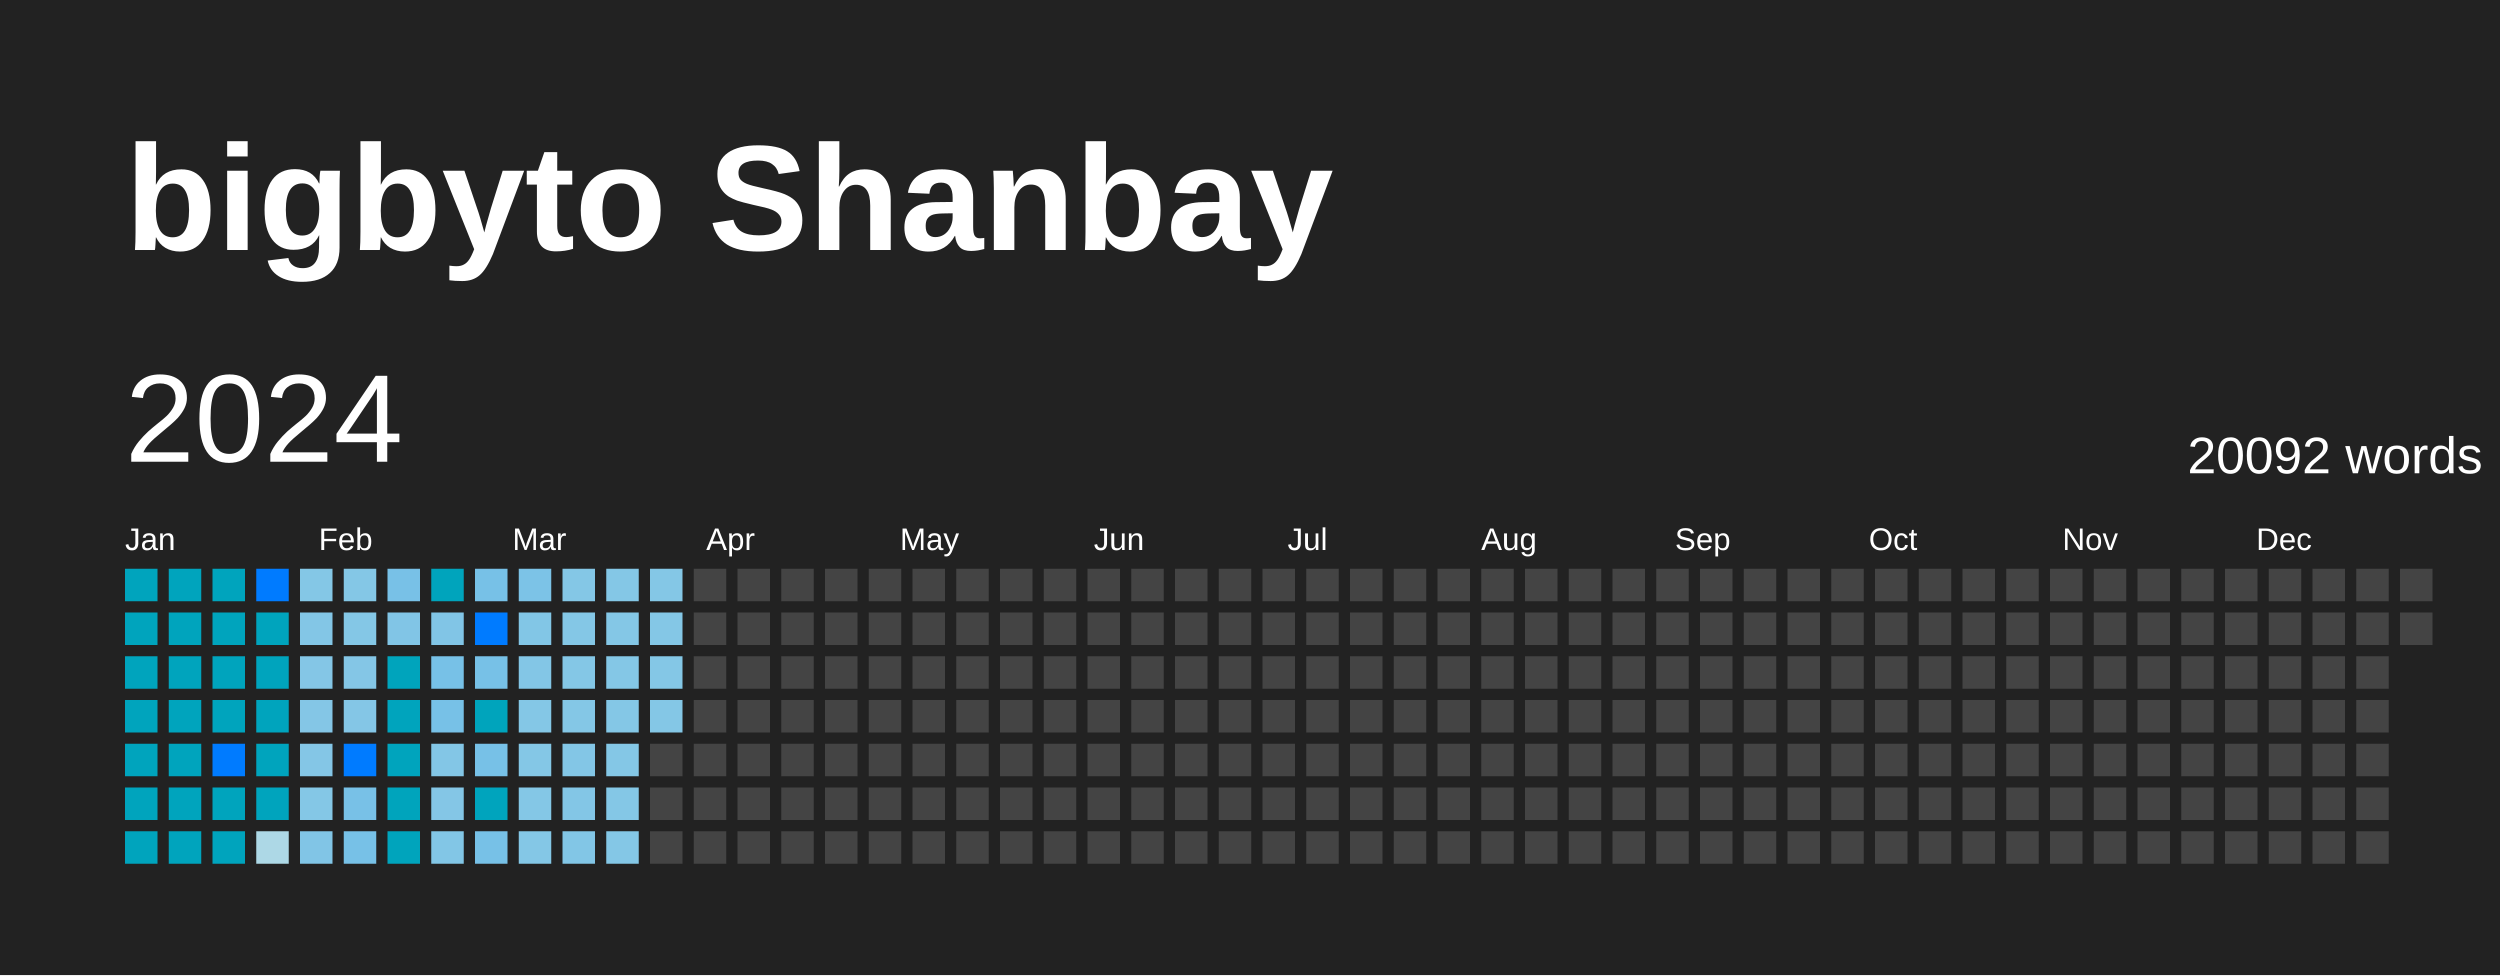
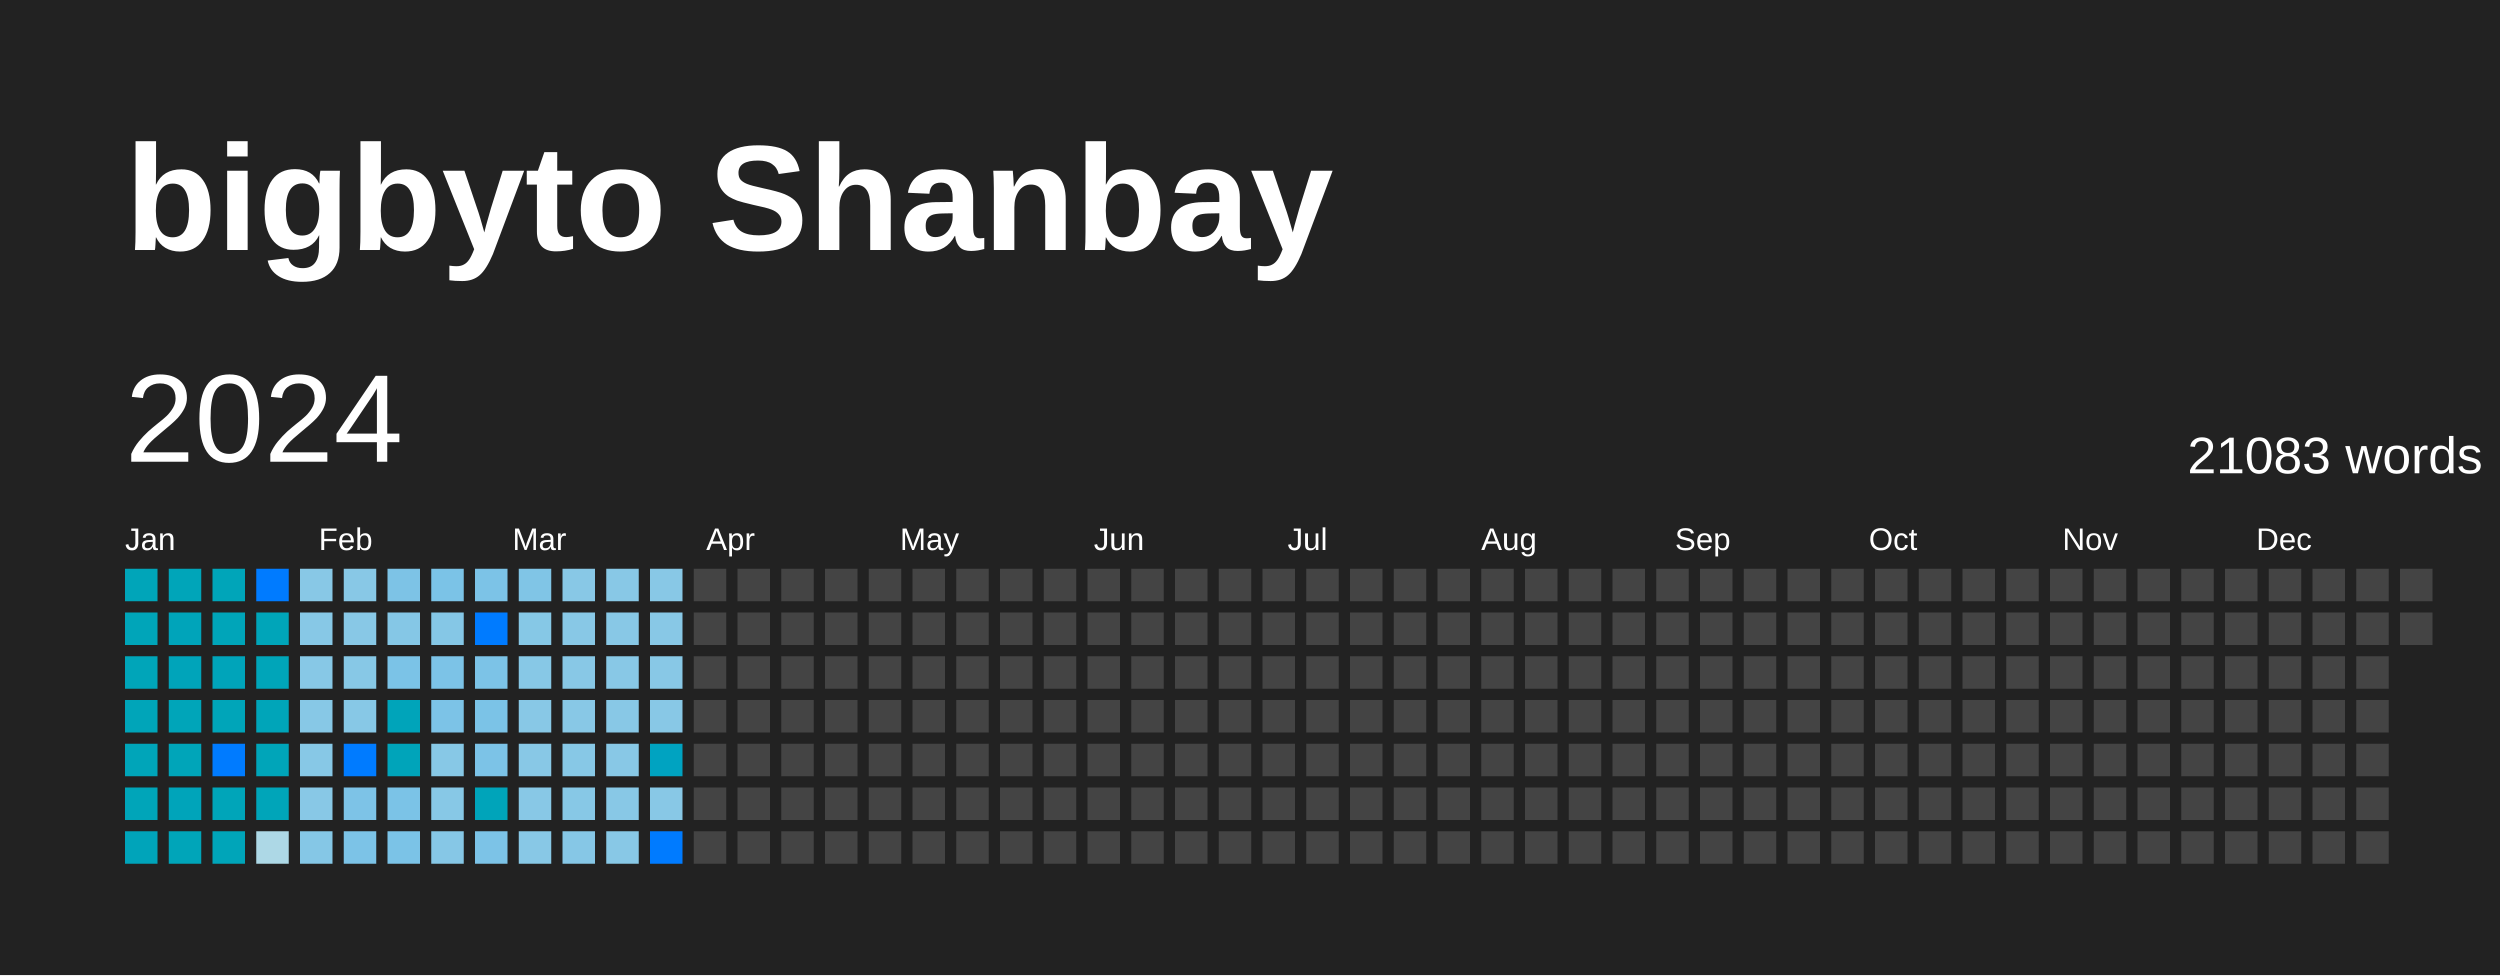
<svg xmlns="http://www.w3.org/2000/svg" baseProfile="full" height="78mm" version="1.1" viewBox="0,0,200,78" width="200mm">
  <defs />
  <rect fill="#222222" height="78" width="200" x="0" y="0" />
  <text fill="#FFFFFF" style="font-size:12px; font-family:Arial; font-weight:bold;" x="10" y="20">bigbyto Shanbay</text>
  <text dominant-baseline="hanging" fill="#FFFFFF" style="font-size:10.0px; font-family:Arial;" x="10" y="30">2024</text>
-   <text dominant-baseline="hanging" fill="#FFFFFF" style="font-size:4.125px; font-family:Arial;" x="175" y="35">20092 words</text>
+   <text dominant-baseline="hanging" fill="#FFFFFF" style="font-size:4.125px; font-family:Arial;" x="175" y="35">21083 words</text>
  <text fill="#FFFFFF" style="font-size:2.5px; font-family:Arial" x="10.0" y="44">Jan</text>
  <text fill="#FFFFFF" style="font-size:2.5px; font-family:Arial" x="25.5" y="44">Feb</text>
  <text fill="#FFFFFF" style="font-size:2.5px; font-family:Arial" x="41.0" y="44">Mar</text>
  <text fill="#FFFFFF" style="font-size:2.5px; font-family:Arial" x="56.5" y="44">Apr</text>
  <text fill="#FFFFFF" style="font-size:2.5px; font-family:Arial" x="72.0" y="44">May</text>
  <text fill="#FFFFFF" style="font-size:2.5px; font-family:Arial" x="87.5" y="44">Jun</text>
  <text fill="#FFFFFF" style="font-size:2.5px; font-family:Arial" x="103.0" y="44">Jul</text>
  <text fill="#FFFFFF" style="font-size:2.5px; font-family:Arial" x="118.5" y="44">Aug</text>
  <text fill="#FFFFFF" style="font-size:2.5px; font-family:Arial" x="134.0" y="44">Sep</text>
  <text fill="#FFFFFF" style="font-size:2.5px; font-family:Arial" x="149.5" y="44">Oct</text>
  <text fill="#FFFFFF" style="font-size:2.5px; font-family:Arial" x="165.0" y="44">Nov</text>
  <text fill="#FFFFFF" style="font-size:2.5px; font-family:Arial" x="180.5" y="44">Dec</text>
-   <rect fill="#00a4bd" height="2.6" width="2.6" x="10.0" y="45.5" />
-   <rect fill="#00a4bd" height="2.6" width="2.6" x="10.0" y="49.0" />
-   <rect fill="#00a4bd" height="2.6" width="2.6" x="10.0" y="52.5" />
-   <rect fill="#00a4bd" height="2.6" width="2.6" x="10.0" y="56.0" />
-   <rect fill="#00a4bd" height="2.6" width="2.6" x="10.0" y="59.5" />
-   <rect fill="#00a4bd" height="2.6" width="2.6" x="10.0" y="63.0" />
-   <rect fill="#00a4bd" height="2.6" width="2.6" x="10.0" y="66.5" />
-   <rect fill="#00a4bd" height="2.6" width="2.6" x="13.5" y="45.5" />
-   <rect fill="#00a4bd" height="2.6" width="2.6" x="13.5" y="49.0" />
-   <rect fill="#00a4bd" height="2.6" width="2.6" x="13.5" y="52.5" />
-   <rect fill="#00a4bd" height="2.6" width="2.6" x="13.5" y="56.0" />
-   <rect fill="#00a4bd" height="2.6" width="2.6" x="13.5" y="59.5" />
-   <rect fill="#00a4bd" height="2.6" width="2.6" x="13.5" y="63.0" />
-   <rect fill="#00a4bd" height="2.6" width="2.6" x="13.5" y="66.5" />
-   <rect fill="#00a4bd" height="2.6" width="2.6" x="17.0" y="45.5" />
-   <rect fill="#00a4bd" height="2.6" width="2.6" x="17.0" y="49.0" />
-   <rect fill="#00a4bd" height="2.6" width="2.6" x="17.0" y="52.5" />
-   <rect fill="#00a4bd" height="2.6" width="2.6" x="17.0" y="56.0" />
+   <rect fill="#00a5b9" height="2.6" width="2.6" x="10.0" y="45.5" />
+   <rect fill="#00a5b9" height="2.6" width="2.6" x="10.0" y="49.0" />
+   <rect fill="#00a5b9" height="2.6" width="2.6" x="10.0" y="52.5" />
+   <rect fill="#00a5b9" height="2.6" width="2.6" x="10.0" y="56.0" />
+   <rect fill="#00a5b9" height="2.6" width="2.6" x="10.0" y="59.5" />
+   <rect fill="#00a5b9" height="2.6" width="2.6" x="10.0" y="63.0" />
+   <rect fill="#00a4ba" height="2.6" width="2.6" x="10.0" y="66.5" />
+   <rect fill="#00a5b9" height="2.6" width="2.6" x="13.5" y="45.5" />
+   <rect fill="#00a4ba" height="2.6" width="2.6" x="13.5" y="49.0" />
+   <rect fill="#00a4ba" height="2.6" width="2.6" x="13.5" y="52.5" />
+   <rect fill="#00a5b9" height="2.6" width="2.6" x="13.5" y="56.0" />
+   <rect fill="#00a5b9" height="2.6" width="2.6" x="13.5" y="59.5" />
+   <rect fill="#00a4ba" height="2.6" width="2.6" x="13.5" y="63.0" />
+   <rect fill="#00a5b9" height="2.6" width="2.6" x="13.5" y="66.5" />
+   <rect fill="#00a5b9" height="2.6" width="2.6" x="17.0" y="45.5" />
+   <rect fill="#00a5b9" height="2.6" width="2.6" x="17.0" y="49.0" />
+   <rect fill="#00a4ba" height="2.6" width="2.6" x="17.0" y="52.5" />
+   <rect fill="#00a5b9" height="2.6" width="2.6" x="17.0" y="56.0" />
  <rect fill="#007BFF" height="2.6" width="2.6" x="17.0" y="59.5" />
-   <rect fill="#00a4bd" height="2.6" width="2.6" x="17.0" y="63.0" />
-   <rect fill="#00a4bd" height="2.6" width="2.6" x="17.0" y="66.5" />
+   <rect fill="#00a5b9" height="2.6" width="2.6" x="17.0" y="63.0" />
+   <rect fill="#00a5b9" height="2.6" width="2.6" x="17.0" y="66.5" />
  <rect fill="#007BFF" height="2.6" width="2.6" x="20.5" y="45.5" />
-   <rect fill="#00a4bd" height="2.6" width="2.6" x="20.5" y="49.0" />
-   <rect fill="#00a4bd" height="2.6" width="2.6" x="20.5" y="52.5" />
-   <rect fill="#00a4bd" height="2.6" width="2.6" x="20.5" y="56.0" />
-   <rect fill="#00a4bd" height="2.6" width="2.6" x="20.5" y="59.5" />
-   <rect fill="#00a4bd" height="2.6" width="2.6" x="20.5" y="63.0" />
+   <rect fill="#00a5b9" height="2.6" width="2.6" x="20.5" y="49.0" />
+   <rect fill="#00a5b9" height="2.6" width="2.6" x="20.5" y="52.5" />
+   <rect fill="#00a5b9" height="2.6" width="2.6" x="20.5" y="56.0" />
+   <rect fill="#00a5b9" height="2.6" width="2.6" x="20.5" y="59.5" />
+   <rect fill="#00a5b9" height="2.6" width="2.6" x="20.5" y="63.0" />
  <rect fill="#add8e6" height="2.6" width="2.6" x="20.5" y="66.5" />
-   <rect fill="#84c7e6" height="2.6" width="2.6" x="24.0" y="45.5" />
-   <rect fill="#83c6e6" height="2.6" width="2.6" x="24.0" y="49.0" />
-   <rect fill="#84c6e6" height="2.6" width="2.6" x="24.0" y="52.5" />
-   <rect fill="#84c6e6" height="2.6" width="2.6" x="24.0" y="56.0" />
-   <rect fill="#84c6e6" height="2.6" width="2.6" x="24.0" y="59.5" />
-   <rect fill="#84c7e6" height="2.6" width="2.6" x="24.0" y="63.0" />
-   <rect fill="#81c5e6" height="2.6" width="2.6" x="24.0" y="66.5" />
-   <rect fill="#84c7e6" height="2.6" width="2.6" x="27.5" y="45.5" />
-   <rect fill="#84c7e6" height="2.6" width="2.6" x="27.5" y="49.0" />
-   <rect fill="#84c6e6" height="2.6" width="2.6" x="27.5" y="52.5" />
-   <rect fill="#84c6e6" height="2.6" width="2.6" x="27.5" y="56.0" />
+   <rect fill="#88c8e6" height="2.6" width="2.6" x="24.0" y="45.5" />
+   <rect fill="#87c8e6" height="2.6" width="2.6" x="24.0" y="49.0" />
+   <rect fill="#87c8e6" height="2.6" width="2.6" x="24.0" y="52.5" />
+   <rect fill="#87c8e6" height="2.6" width="2.6" x="24.0" y="56.0" />
+   <rect fill="#87c8e6" height="2.6" width="2.6" x="24.0" y="59.5" />
+   <rect fill="#88c8e6" height="2.6" width="2.6" x="24.0" y="63.0" />
+   <rect fill="#85c7e6" height="2.6" width="2.6" x="24.0" y="66.5" />
+   <rect fill="#88c8e6" height="2.6" width="2.6" x="27.5" y="45.5" />
+   <rect fill="#88c8e6" height="2.6" width="2.6" x="27.5" y="49.0" />
+   <rect fill="#87c8e6" height="2.6" width="2.6" x="27.5" y="52.5" />
+   <rect fill="#87c8e6" height="2.6" width="2.6" x="27.5" y="56.0" />
  <rect fill="#007BFF" height="2.6" width="2.6" x="27.5" y="59.5" />
-   <rect fill="#78c1e7" height="2.6" width="2.6" x="27.5" y="63.0" />
-   <rect fill="#77c1e7" height="2.6" width="2.6" x="27.5" y="66.5" />
-   <rect fill="#78c1e7" height="2.6" width="2.6" x="31.0" y="45.5" />
-   <rect fill="#81c5e6" height="2.6" width="2.6" x="31.0" y="49.0" />
-   <rect fill="#00a4bc" height="2.6" width="2.6" x="31.0" y="52.5" />
-   <rect fill="#00a4bd" height="2.6" width="2.6" x="31.0" y="56.0" />
-   <rect fill="#00a4bd" height="2.6" width="2.6" x="31.0" y="59.5" />
-   <rect fill="#00a4bc" height="2.6" width="2.6" x="31.0" y="63.0" />
-   <rect fill="#00a4bc" height="2.6" width="2.6" x="31.0" y="66.5" />
-   <rect fill="#00a4bc" height="2.6" width="2.6" x="34.5" y="45.5" />
-   <rect fill="#81c5e6" height="2.6" width="2.6" x="34.5" y="49.0" />
-   <rect fill="#77c1e7" height="2.6" width="2.6" x="34.5" y="52.5" />
-   <rect fill="#77c1e7" height="2.6" width="2.6" x="34.5" y="56.0" />
-   <rect fill="#83c6e6" height="2.6" width="2.6" x="34.5" y="59.5" />
-   <rect fill="#84c6e6" height="2.6" width="2.6" x="34.5" y="63.0" />
-   <rect fill="#82c6e6" height="2.6" width="2.6" x="34.5" y="66.5" />
-   <rect fill="#77c1e7" height="2.6" width="2.6" x="38.0" y="45.5" />
+   <rect fill="#7dc3e7" height="2.6" width="2.6" x="27.5" y="63.0" />
+   <rect fill="#7cc3e7" height="2.6" width="2.6" x="27.5" y="66.5" />
+   <rect fill="#7dc3e6" height="2.6" width="2.6" x="31.0" y="45.5" />
+   <rect fill="#85c7e6" height="2.6" width="2.6" x="31.0" y="49.0" />
+   <rect fill="#7bc3e7" height="2.6" width="2.6" x="31.0" y="52.5" />
+   <rect fill="#00a4ba" height="2.6" width="2.6" x="31.0" y="56.0" />
+   <rect fill="#00a4ba" height="2.6" width="2.6" x="31.0" y="59.5" />
+   <rect fill="#7bc3e7" height="2.6" width="2.6" x="31.0" y="63.0" />
+   <rect fill="#7bc3e7" height="2.6" width="2.6" x="31.0" y="66.5" />
+   <rect fill="#7bc3e7" height="2.6" width="2.6" x="34.5" y="45.5" />
+   <rect fill="#85c7e6" height="2.6" width="2.6" x="34.5" y="49.0" />
+   <rect fill="#7cc3e7" height="2.6" width="2.6" x="34.5" y="52.5" />
+   <rect fill="#7cc3e7" height="2.6" width="2.6" x="34.5" y="56.0" />
+   <rect fill="#87c8e6" height="2.6" width="2.6" x="34.5" y="59.5" />
+   <rect fill="#87c8e6" height="2.6" width="2.6" x="34.5" y="63.0" />
+   <rect fill="#86c7e6" height="2.6" width="2.6" x="34.5" y="66.5" />
+   <rect fill="#7cc3e7" height="2.6" width="2.6" x="38.0" y="45.5" />
  <rect fill="#007BFF" height="2.6" width="2.6" x="38.0" y="49.0" />
-   <rect fill="#77c1e7" height="2.6" width="2.6" x="38.0" y="52.5" />
-   <rect fill="#00a4bc" height="2.6" width="2.6" x="38.0" y="56.0" />
-   <rect fill="#77c1e7" height="2.6" width="2.6" x="38.0" y="59.5" />
-   <rect fill="#00a4bd" height="2.6" width="2.6" x="38.0" y="63.0" />
-   <rect fill="#77c1e7" height="2.6" width="2.6" x="38.0" y="66.5" />
-   <rect fill="#7cc3e7" height="2.6" width="2.6" x="41.5" y="45.5" />
-   <rect fill="#82c6e6" height="2.6" width="2.6" x="41.5" y="49.0" />
-   <rect fill="#83c6e6" height="2.6" width="2.6" x="41.5" y="52.5" />
-   <rect fill="#84c7e6" height="2.6" width="2.6" x="41.5" y="56.0" />
-   <rect fill="#84c7e6" height="2.6" width="2.6" x="41.5" y="59.5" />
-   <rect fill="#84c7e6" height="2.6" width="2.6" x="41.5" y="63.0" />
-   <rect fill="#84c7e6" height="2.6" width="2.6" x="41.5" y="66.5" />
-   <rect fill="#84c7e6" height="2.6" width="2.6" x="45.0" y="45.5" />
-   <rect fill="#84c7e6" height="2.6" width="2.6" x="45.0" y="49.0" />
-   <rect fill="#84c7e6" height="2.6" width="2.6" x="45.0" y="52.5" />
-   <rect fill="#84c7e6" height="2.6" width="2.6" x="45.0" y="56.0" />
-   <rect fill="#83c6e6" height="2.6" width="2.6" x="45.0" y="59.5" />
-   <rect fill="#83c6e6" height="2.6" width="2.6" x="45.0" y="63.0" />
-   <rect fill="#82c6e6" height="2.6" width="2.6" x="45.0" y="66.5" />
-   <rect fill="#84c7e6" height="2.6" width="2.6" x="48.5" y="45.5" />
-   <rect fill="#84c7e6" height="2.6" width="2.6" x="48.5" y="49.0" />
-   <rect fill="#84c7e6" height="2.6" width="2.6" x="48.5" y="52.5" />
-   <rect fill="#84c7e6" height="2.6" width="2.6" x="48.5" y="56.0" />
-   <rect fill="#84c7e6" height="2.6" width="2.6" x="48.5" y="59.5" />
-   <rect fill="#84c7e6" height="2.6" width="2.6" x="48.5" y="63.0" />
-   <rect fill="#84c7e6" height="2.6" width="2.6" x="48.5" y="66.5" />
-   <rect fill="#84c7e6" height="2.6" width="2.6" x="52.0" y="45.5" />
-   <rect fill="#84c7e6" height="2.6" width="2.6" x="52.0" y="49.0" />
-   <rect fill="#84c7e6" height="2.6" width="2.6" x="52.0" y="52.5" />
-   <rect fill="#84c7e6" height="2.6" width="2.6" x="52.0" y="56.0" />
-   <rect fill="#444444" height="2.6" width="2.6" x="52.0" y="59.5" />
-   <rect fill="#444444" height="2.6" width="2.6" x="52.0" y="63.0" />
-   <rect fill="#444444" height="2.6" width="2.6" x="52.0" y="66.5" />
+   <rect fill="#7cc3e7" height="2.6" width="2.6" x="38.0" y="52.5" />
+   <rect fill="#7bc3e7" height="2.6" width="2.6" x="38.0" y="56.0" />
+   <rect fill="#7cc3e7" height="2.6" width="2.6" x="38.0" y="59.5" />
+   <rect fill="#00a4ba" height="2.6" width="2.6" x="38.0" y="63.0" />
+   <rect fill="#7cc3e7" height="2.6" width="2.6" x="38.0" y="66.5" />
+   <rect fill="#80c5e6" height="2.6" width="2.6" x="41.5" y="45.5" />
+   <rect fill="#86c8e6" height="2.6" width="2.6" x="41.5" y="49.0" />
+   <rect fill="#87c8e6" height="2.6" width="2.6" x="41.5" y="52.5" />
+   <rect fill="#88c8e6" height="2.6" width="2.6" x="41.5" y="56.0" />
+   <rect fill="#88c8e6" height="2.6" width="2.6" x="41.5" y="59.5" />
+   <rect fill="#88c8e6" height="2.6" width="2.6" x="41.5" y="63.0" />
+   <rect fill="#88c8e6" height="2.6" width="2.6" x="41.5" y="66.5" />
+   <rect fill="#88c8e6" height="2.6" width="2.6" x="45.0" y="45.5" />
+   <rect fill="#88c8e6" height="2.6" width="2.6" x="45.0" y="49.0" />
+   <rect fill="#88c8e6" height="2.6" width="2.6" x="45.0" y="52.5" />
+   <rect fill="#88c8e6" height="2.6" width="2.6" x="45.0" y="56.0" />
+   <rect fill="#87c8e6" height="2.6" width="2.6" x="45.0" y="59.5" />
+   <rect fill="#87c8e6" height="2.6" width="2.6" x="45.0" y="63.0" />
+   <rect fill="#86c7e6" height="2.6" width="2.6" x="45.0" y="66.5" />
+   <rect fill="#88c8e6" height="2.6" width="2.6" x="48.5" y="45.5" />
+   <rect fill="#88c8e6" height="2.6" width="2.6" x="48.5" y="49.0" />
+   <rect fill="#88c8e6" height="2.6" width="2.6" x="48.5" y="52.5" />
+   <rect fill="#88c8e6" height="2.6" width="2.6" x="48.5" y="56.0" />
+   <rect fill="#88c8e6" height="2.6" width="2.6" x="48.5" y="59.5" />
+   <rect fill="#88c8e6" height="2.6" width="2.6" x="48.5" y="63.0" />
+   <rect fill="#88c8e6" height="2.6" width="2.6" x="48.5" y="66.5" />
+   <rect fill="#88c8e6" height="2.6" width="2.6" x="52.0" y="45.5" />
+   <rect fill="#88c8e6" height="2.6" width="2.6" x="52.0" y="49.0" />
+   <rect fill="#88c8e6" height="2.6" width="2.6" x="52.0" y="52.5" />
+   <rect fill="#88c8e6" height="2.6" width="2.6" x="52.0" y="56.0" />
+   <rect fill="#00a3c1" height="2.6" width="2.6" x="52.0" y="59.5" />
+   <rect fill="#88c8e6" height="2.6" width="2.6" x="52.0" y="63.0" />
+   <rect fill="#007BFF" height="2.6" width="2.6" x="52.0" y="66.5" />
  <rect fill="#444444" height="2.6" width="2.6" x="55.5" y="45.5" />
  <rect fill="#444444" height="2.6" width="2.6" x="55.5" y="49.0" />
  <rect fill="#444444" height="2.6" width="2.6" x="55.5" y="52.5" />
  <rect fill="#444444" height="2.6" width="2.6" x="55.5" y="56.0" />
  <rect fill="#444444" height="2.6" width="2.6" x="55.5" y="59.5" />
  <rect fill="#444444" height="2.6" width="2.6" x="55.5" y="63.0" />
  <rect fill="#444444" height="2.6" width="2.6" x="55.5" y="66.5" />
  <rect fill="#444444" height="2.6" width="2.6" x="59.0" y="45.5" />
  <rect fill="#444444" height="2.6" width="2.6" x="59.0" y="49.0" />
  <rect fill="#444444" height="2.6" width="2.6" x="59.0" y="52.5" />
  <rect fill="#444444" height="2.6" width="2.6" x="59.0" y="56.0" />
  <rect fill="#444444" height="2.6" width="2.6" x="59.0" y="59.5" />
  <rect fill="#444444" height="2.6" width="2.6" x="59.0" y="63.0" />
  <rect fill="#444444" height="2.6" width="2.6" x="59.0" y="66.5" />
  <rect fill="#444444" height="2.6" width="2.6" x="62.5" y="45.5" />
  <rect fill="#444444" height="2.6" width="2.6" x="62.5" y="49.0" />
  <rect fill="#444444" height="2.6" width="2.6" x="62.5" y="52.5" />
  <rect fill="#444444" height="2.6" width="2.6" x="62.5" y="56.0" />
  <rect fill="#444444" height="2.6" width="2.6" x="62.5" y="59.5" />
  <rect fill="#444444" height="2.6" width="2.6" x="62.5" y="63.0" />
  <rect fill="#444444" height="2.6" width="2.6" x="62.5" y="66.5" />
  <rect fill="#444444" height="2.6" width="2.6" x="66.0" y="45.5" />
  <rect fill="#444444" height="2.6" width="2.6" x="66.0" y="49.0" />
  <rect fill="#444444" height="2.6" width="2.6" x="66.0" y="52.5" />
  <rect fill="#444444" height="2.6" width="2.6" x="66.0" y="56.0" />
  <rect fill="#444444" height="2.6" width="2.6" x="66.0" y="59.5" />
  <rect fill="#444444" height="2.6" width="2.6" x="66.0" y="63.0" />
  <rect fill="#444444" height="2.6" width="2.6" x="66.0" y="66.5" />
  <rect fill="#444444" height="2.6" width="2.6" x="69.5" y="45.5" />
  <rect fill="#444444" height="2.6" width="2.6" x="69.5" y="49.0" />
  <rect fill="#444444" height="2.6" width="2.6" x="69.5" y="52.5" />
  <rect fill="#444444" height="2.6" width="2.6" x="69.5" y="56.0" />
  <rect fill="#444444" height="2.6" width="2.6" x="69.5" y="59.5" />
  <rect fill="#444444" height="2.6" width="2.6" x="69.5" y="63.0" />
  <rect fill="#444444" height="2.6" width="2.6" x="69.5" y="66.5" />
  <rect fill="#444444" height="2.6" width="2.6" x="73.0" y="45.5" />
  <rect fill="#444444" height="2.6" width="2.6" x="73.0" y="49.0" />
  <rect fill="#444444" height="2.6" width="2.6" x="73.0" y="52.5" />
  <rect fill="#444444" height="2.6" width="2.6" x="73.0" y="56.0" />
  <rect fill="#444444" height="2.6" width="2.6" x="73.0" y="59.5" />
  <rect fill="#444444" height="2.6" width="2.6" x="73.0" y="63.0" />
  <rect fill="#444444" height="2.6" width="2.6" x="73.0" y="66.5" />
  <rect fill="#444444" height="2.6" width="2.6" x="76.5" y="45.5" />
  <rect fill="#444444" height="2.6" width="2.6" x="76.5" y="49.0" />
  <rect fill="#444444" height="2.6" width="2.6" x="76.5" y="52.5" />
  <rect fill="#444444" height="2.6" width="2.6" x="76.5" y="56.0" />
  <rect fill="#444444" height="2.6" width="2.6" x="76.5" y="59.5" />
  <rect fill="#444444" height="2.6" width="2.6" x="76.5" y="63.0" />
  <rect fill="#444444" height="2.6" width="2.6" x="76.5" y="66.5" />
  <rect fill="#444444" height="2.6" width="2.6" x="80.0" y="45.5" />
  <rect fill="#444444" height="2.6" width="2.6" x="80.0" y="49.0" />
  <rect fill="#444444" height="2.6" width="2.6" x="80.0" y="52.5" />
  <rect fill="#444444" height="2.6" width="2.6" x="80.0" y="56.0" />
  <rect fill="#444444" height="2.6" width="2.6" x="80.0" y="59.5" />
  <rect fill="#444444" height="2.6" width="2.6" x="80.0" y="63.0" />
  <rect fill="#444444" height="2.6" width="2.6" x="80.0" y="66.5" />
  <rect fill="#444444" height="2.6" width="2.6" x="83.5" y="45.5" />
  <rect fill="#444444" height="2.6" width="2.6" x="83.5" y="49.0" />
  <rect fill="#444444" height="2.6" width="2.6" x="83.5" y="52.5" />
  <rect fill="#444444" height="2.6" width="2.6" x="83.5" y="56.0" />
  <rect fill="#444444" height="2.6" width="2.6" x="83.5" y="59.5" />
  <rect fill="#444444" height="2.6" width="2.6" x="83.5" y="63.0" />
  <rect fill="#444444" height="2.6" width="2.6" x="83.5" y="66.5" />
  <rect fill="#444444" height="2.6" width="2.6" x="87.0" y="45.5" />
  <rect fill="#444444" height="2.6" width="2.6" x="87.0" y="49.0" />
  <rect fill="#444444" height="2.6" width="2.6" x="87.0" y="52.5" />
  <rect fill="#444444" height="2.6" width="2.6" x="87.0" y="56.0" />
  <rect fill="#444444" height="2.6" width="2.6" x="87.0" y="59.5" />
  <rect fill="#444444" height="2.6" width="2.6" x="87.0" y="63.0" />
  <rect fill="#444444" height="2.6" width="2.6" x="87.0" y="66.5" />
  <rect fill="#444444" height="2.6" width="2.6" x="90.5" y="45.5" />
  <rect fill="#444444" height="2.6" width="2.6" x="90.5" y="49.0" />
  <rect fill="#444444" height="2.6" width="2.6" x="90.5" y="52.5" />
  <rect fill="#444444" height="2.6" width="2.6" x="90.5" y="56.0" />
  <rect fill="#444444" height="2.6" width="2.6" x="90.5" y="59.5" />
  <rect fill="#444444" height="2.6" width="2.6" x="90.5" y="63.0" />
  <rect fill="#444444" height="2.6" width="2.6" x="90.5" y="66.5" />
  <rect fill="#444444" height="2.6" width="2.6" x="94.0" y="45.5" />
  <rect fill="#444444" height="2.6" width="2.6" x="94.0" y="49.0" />
  <rect fill="#444444" height="2.6" width="2.6" x="94.0" y="52.5" />
  <rect fill="#444444" height="2.6" width="2.6" x="94.0" y="56.0" />
  <rect fill="#444444" height="2.6" width="2.6" x="94.0" y="59.5" />
  <rect fill="#444444" height="2.6" width="2.6" x="94.0" y="63.0" />
  <rect fill="#444444" height="2.6" width="2.6" x="94.0" y="66.5" />
  <rect fill="#444444" height="2.6" width="2.6" x="97.5" y="45.5" />
  <rect fill="#444444" height="2.6" width="2.6" x="97.5" y="49.0" />
  <rect fill="#444444" height="2.6" width="2.6" x="97.5" y="52.5" />
  <rect fill="#444444" height="2.6" width="2.6" x="97.5" y="56.0" />
  <rect fill="#444444" height="2.6" width="2.6" x="97.5" y="59.5" />
  <rect fill="#444444" height="2.6" width="2.6" x="97.5" y="63.0" />
  <rect fill="#444444" height="2.6" width="2.6" x="97.5" y="66.5" />
  <rect fill="#444444" height="2.6" width="2.6" x="101.0" y="45.5" />
  <rect fill="#444444" height="2.6" width="2.6" x="101.0" y="49.0" />
  <rect fill="#444444" height="2.6" width="2.6" x="101.0" y="52.5" />
  <rect fill="#444444" height="2.6" width="2.6" x="101.0" y="56.0" />
  <rect fill="#444444" height="2.6" width="2.6" x="101.0" y="59.5" />
  <rect fill="#444444" height="2.6" width="2.6" x="101.0" y="63.0" />
  <rect fill="#444444" height="2.6" width="2.6" x="101.0" y="66.5" />
  <rect fill="#444444" height="2.6" width="2.6" x="104.5" y="45.5" />
  <rect fill="#444444" height="2.6" width="2.6" x="104.5" y="49.0" />
  <rect fill="#444444" height="2.6" width="2.6" x="104.5" y="52.5" />
  <rect fill="#444444" height="2.6" width="2.6" x="104.5" y="56.0" />
  <rect fill="#444444" height="2.6" width="2.6" x="104.5" y="59.5" />
  <rect fill="#444444" height="2.6" width="2.6" x="104.5" y="63.0" />
  <rect fill="#444444" height="2.6" width="2.6" x="104.5" y="66.5" />
  <rect fill="#444444" height="2.6" width="2.6" x="108.0" y="45.5" />
  <rect fill="#444444" height="2.6" width="2.6" x="108.0" y="49.0" />
  <rect fill="#444444" height="2.6" width="2.6" x="108.0" y="52.5" />
  <rect fill="#444444" height="2.6" width="2.6" x="108.0" y="56.0" />
  <rect fill="#444444" height="2.6" width="2.6" x="108.0" y="59.5" />
  <rect fill="#444444" height="2.6" width="2.6" x="108.0" y="63.0" />
  <rect fill="#444444" height="2.6" width="2.6" x="108.0" y="66.5" />
  <rect fill="#444444" height="2.6" width="2.6" x="111.5" y="45.5" />
  <rect fill="#444444" height="2.6" width="2.6" x="111.5" y="49.0" />
  <rect fill="#444444" height="2.6" width="2.6" x="111.5" y="52.5" />
  <rect fill="#444444" height="2.6" width="2.6" x="111.5" y="56.0" />
  <rect fill="#444444" height="2.6" width="2.6" x="111.5" y="59.5" />
  <rect fill="#444444" height="2.6" width="2.6" x="111.5" y="63.0" />
  <rect fill="#444444" height="2.6" width="2.6" x="111.5" y="66.5" />
  <rect fill="#444444" height="2.6" width="2.6" x="115.0" y="45.5" />
  <rect fill="#444444" height="2.6" width="2.6" x="115.0" y="49.0" />
  <rect fill="#444444" height="2.6" width="2.6" x="115.0" y="52.5" />
  <rect fill="#444444" height="2.6" width="2.6" x="115.0" y="56.0" />
  <rect fill="#444444" height="2.6" width="2.6" x="115.0" y="59.5" />
  <rect fill="#444444" height="2.6" width="2.6" x="115.0" y="63.0" />
  <rect fill="#444444" height="2.6" width="2.6" x="115.0" y="66.5" />
  <rect fill="#444444" height="2.6" width="2.6" x="118.5" y="45.5" />
  <rect fill="#444444" height="2.6" width="2.6" x="118.5" y="49.0" />
  <rect fill="#444444" height="2.6" width="2.6" x="118.5" y="52.5" />
  <rect fill="#444444" height="2.6" width="2.6" x="118.5" y="56.0" />
  <rect fill="#444444" height="2.6" width="2.6" x="118.5" y="59.5" />
  <rect fill="#444444" height="2.6" width="2.6" x="118.5" y="63.0" />
  <rect fill="#444444" height="2.6" width="2.6" x="118.5" y="66.5" />
  <rect fill="#444444" height="2.6" width="2.6" x="122.0" y="45.5" />
  <rect fill="#444444" height="2.6" width="2.6" x="122.0" y="49.0" />
  <rect fill="#444444" height="2.6" width="2.6" x="122.0" y="52.5" />
  <rect fill="#444444" height="2.6" width="2.6" x="122.0" y="56.0" />
  <rect fill="#444444" height="2.6" width="2.6" x="122.0" y="59.5" />
  <rect fill="#444444" height="2.6" width="2.6" x="122.0" y="63.0" />
  <rect fill="#444444" height="2.6" width="2.6" x="122.0" y="66.5" />
  <rect fill="#444444" height="2.6" width="2.6" x="125.5" y="45.5" />
  <rect fill="#444444" height="2.6" width="2.6" x="125.5" y="49.0" />
  <rect fill="#444444" height="2.6" width="2.6" x="125.5" y="52.5" />
  <rect fill="#444444" height="2.6" width="2.6" x="125.5" y="56.0" />
  <rect fill="#444444" height="2.6" width="2.6" x="125.5" y="59.5" />
  <rect fill="#444444" height="2.6" width="2.6" x="125.5" y="63.0" />
  <rect fill="#444444" height="2.6" width="2.6" x="125.5" y="66.5" />
  <rect fill="#444444" height="2.6" width="2.6" x="129.0" y="45.5" />
  <rect fill="#444444" height="2.6" width="2.6" x="129.0" y="49.0" />
  <rect fill="#444444" height="2.6" width="2.6" x="129.0" y="52.5" />
  <rect fill="#444444" height="2.6" width="2.6" x="129.0" y="56.0" />
  <rect fill="#444444" height="2.6" width="2.6" x="129.0" y="59.5" />
  <rect fill="#444444" height="2.6" width="2.6" x="129.0" y="63.0" />
  <rect fill="#444444" height="2.6" width="2.6" x="129.0" y="66.5" />
  <rect fill="#444444" height="2.6" width="2.6" x="132.5" y="45.5" />
  <rect fill="#444444" height="2.6" width="2.6" x="132.5" y="49.0" />
  <rect fill="#444444" height="2.6" width="2.6" x="132.5" y="52.5" />
  <rect fill="#444444" height="2.6" width="2.6" x="132.5" y="56.0" />
  <rect fill="#444444" height="2.6" width="2.6" x="132.5" y="59.5" />
  <rect fill="#444444" height="2.6" width="2.6" x="132.5" y="63.0" />
  <rect fill="#444444" height="2.6" width="2.6" x="132.5" y="66.5" />
  <rect fill="#444444" height="2.6" width="2.6" x="136.0" y="45.5" />
  <rect fill="#444444" height="2.6" width="2.6" x="136.0" y="49.0" />
  <rect fill="#444444" height="2.6" width="2.6" x="136.0" y="52.5" />
  <rect fill="#444444" height="2.6" width="2.6" x="136.0" y="56.0" />
  <rect fill="#444444" height="2.6" width="2.6" x="136.0" y="59.5" />
  <rect fill="#444444" height="2.6" width="2.6" x="136.0" y="63.0" />
  <rect fill="#444444" height="2.6" width="2.6" x="136.0" y="66.5" />
  <rect fill="#444444" height="2.6" width="2.6" x="139.5" y="45.5" />
  <rect fill="#444444" height="2.6" width="2.6" x="139.5" y="49.0" />
  <rect fill="#444444" height="2.6" width="2.6" x="139.5" y="52.5" />
  <rect fill="#444444" height="2.6" width="2.6" x="139.5" y="56.0" />
  <rect fill="#444444" height="2.6" width="2.6" x="139.5" y="59.5" />
  <rect fill="#444444" height="2.6" width="2.6" x="139.5" y="63.0" />
  <rect fill="#444444" height="2.6" width="2.6" x="139.5" y="66.5" />
  <rect fill="#444444" height="2.6" width="2.6" x="143.0" y="45.5" />
  <rect fill="#444444" height="2.6" width="2.6" x="143.0" y="49.0" />
  <rect fill="#444444" height="2.6" width="2.6" x="143.0" y="52.5" />
  <rect fill="#444444" height="2.6" width="2.6" x="143.0" y="56.0" />
  <rect fill="#444444" height="2.6" width="2.6" x="143.0" y="59.5" />
  <rect fill="#444444" height="2.6" width="2.6" x="143.0" y="63.0" />
  <rect fill="#444444" height="2.6" width="2.6" x="143.0" y="66.5" />
  <rect fill="#444444" height="2.6" width="2.6" x="146.5" y="45.5" />
  <rect fill="#444444" height="2.6" width="2.6" x="146.5" y="49.0" />
  <rect fill="#444444" height="2.6" width="2.6" x="146.5" y="52.5" />
  <rect fill="#444444" height="2.6" width="2.6" x="146.5" y="56.0" />
  <rect fill="#444444" height="2.6" width="2.6" x="146.5" y="59.5" />
  <rect fill="#444444" height="2.6" width="2.6" x="146.5" y="63.0" />
  <rect fill="#444444" height="2.6" width="2.6" x="146.5" y="66.5" />
  <rect fill="#444444" height="2.6" width="2.6" x="150.0" y="45.5" />
  <rect fill="#444444" height="2.6" width="2.6" x="150.0" y="49.0" />
  <rect fill="#444444" height="2.6" width="2.6" x="150.0" y="52.5" />
  <rect fill="#444444" height="2.6" width="2.6" x="150.0" y="56.0" />
  <rect fill="#444444" height="2.6" width="2.6" x="150.0" y="59.5" />
  <rect fill="#444444" height="2.6" width="2.6" x="150.0" y="63.0" />
  <rect fill="#444444" height="2.6" width="2.6" x="150.0" y="66.5" />
  <rect fill="#444444" height="2.6" width="2.6" x="153.5" y="45.5" />
  <rect fill="#444444" height="2.6" width="2.6" x="153.5" y="49.0" />
  <rect fill="#444444" height="2.6" width="2.6" x="153.5" y="52.5" />
  <rect fill="#444444" height="2.6" width="2.6" x="153.5" y="56.0" />
  <rect fill="#444444" height="2.6" width="2.6" x="153.5" y="59.5" />
  <rect fill="#444444" height="2.6" width="2.6" x="153.5" y="63.0" />
  <rect fill="#444444" height="2.6" width="2.6" x="153.5" y="66.5" />
  <rect fill="#444444" height="2.6" width="2.6" x="157.0" y="45.5" />
  <rect fill="#444444" height="2.6" width="2.6" x="157.0" y="49.0" />
  <rect fill="#444444" height="2.6" width="2.6" x="157.0" y="52.5" />
  <rect fill="#444444" height="2.6" width="2.6" x="157.0" y="56.0" />
  <rect fill="#444444" height="2.6" width="2.6" x="157.0" y="59.5" />
  <rect fill="#444444" height="2.6" width="2.6" x="157.0" y="63.0" />
  <rect fill="#444444" height="2.6" width="2.6" x="157.0" y="66.5" />
  <rect fill="#444444" height="2.6" width="2.6" x="160.5" y="45.5" />
  <rect fill="#444444" height="2.6" width="2.6" x="160.5" y="49.0" />
  <rect fill="#444444" height="2.6" width="2.6" x="160.5" y="52.5" />
  <rect fill="#444444" height="2.6" width="2.6" x="160.5" y="56.0" />
  <rect fill="#444444" height="2.6" width="2.6" x="160.5" y="59.5" />
  <rect fill="#444444" height="2.6" width="2.6" x="160.5" y="63.0" />
  <rect fill="#444444" height="2.6" width="2.6" x="160.5" y="66.5" />
  <rect fill="#444444" height="2.6" width="2.6" x="164.0" y="45.5" />
  <rect fill="#444444" height="2.6" width="2.6" x="164.0" y="49.0" />
  <rect fill="#444444" height="2.6" width="2.6" x="164.0" y="52.5" />
  <rect fill="#444444" height="2.6" width="2.6" x="164.0" y="56.0" />
  <rect fill="#444444" height="2.6" width="2.6" x="164.0" y="59.5" />
  <rect fill="#444444" height="2.6" width="2.6" x="164.0" y="63.0" />
  <rect fill="#444444" height="2.6" width="2.6" x="164.0" y="66.5" />
  <rect fill="#444444" height="2.6" width="2.6" x="167.5" y="45.5" />
  <rect fill="#444444" height="2.6" width="2.6" x="167.5" y="49.0" />
  <rect fill="#444444" height="2.6" width="2.6" x="167.5" y="52.5" />
  <rect fill="#444444" height="2.6" width="2.6" x="167.5" y="56.0" />
  <rect fill="#444444" height="2.6" width="2.6" x="167.5" y="59.5" />
  <rect fill="#444444" height="2.6" width="2.6" x="167.5" y="63.0" />
  <rect fill="#444444" height="2.6" width="2.6" x="167.5" y="66.5" />
  <rect fill="#444444" height="2.6" width="2.6" x="171.0" y="45.5" />
  <rect fill="#444444" height="2.6" width="2.6" x="171.0" y="49.0" />
  <rect fill="#444444" height="2.6" width="2.6" x="171.0" y="52.5" />
  <rect fill="#444444" height="2.6" width="2.6" x="171.0" y="56.0" />
  <rect fill="#444444" height="2.6" width="2.6" x="171.0" y="59.5" />
  <rect fill="#444444" height="2.6" width="2.6" x="171.0" y="63.0" />
  <rect fill="#444444" height="2.6" width="2.6" x="171.0" y="66.5" />
  <rect fill="#444444" height="2.6" width="2.6" x="174.5" y="45.5" />
  <rect fill="#444444" height="2.6" width="2.6" x="174.5" y="49.0" />
  <rect fill="#444444" height="2.6" width="2.6" x="174.5" y="52.5" />
  <rect fill="#444444" height="2.6" width="2.6" x="174.5" y="56.0" />
  <rect fill="#444444" height="2.6" width="2.6" x="174.5" y="59.5" />
  <rect fill="#444444" height="2.6" width="2.6" x="174.5" y="63.0" />
  <rect fill="#444444" height="2.6" width="2.6" x="174.5" y="66.5" />
  <rect fill="#444444" height="2.6" width="2.6" x="178.0" y="45.5" />
  <rect fill="#444444" height="2.6" width="2.6" x="178.0" y="49.0" />
  <rect fill="#444444" height="2.6" width="2.6" x="178.0" y="52.5" />
  <rect fill="#444444" height="2.6" width="2.6" x="178.0" y="56.0" />
  <rect fill="#444444" height="2.6" width="2.6" x="178.0" y="59.5" />
  <rect fill="#444444" height="2.6" width="2.6" x="178.0" y="63.0" />
  <rect fill="#444444" height="2.6" width="2.6" x="178.0" y="66.5" />
  <rect fill="#444444" height="2.6" width="2.6" x="181.5" y="45.5" />
  <rect fill="#444444" height="2.6" width="2.6" x="181.5" y="49.0" />
  <rect fill="#444444" height="2.6" width="2.6" x="181.5" y="52.5" />
  <rect fill="#444444" height="2.6" width="2.6" x="181.5" y="56.0" />
  <rect fill="#444444" height="2.6" width="2.6" x="181.5" y="59.5" />
  <rect fill="#444444" height="2.6" width="2.6" x="181.5" y="63.0" />
  <rect fill="#444444" height="2.6" width="2.6" x="181.5" y="66.5" />
  <rect fill="#444444" height="2.6" width="2.6" x="185.0" y="45.5" />
  <rect fill="#444444" height="2.6" width="2.6" x="185.0" y="49.0" />
  <rect fill="#444444" height="2.6" width="2.6" x="185.0" y="52.5" />
  <rect fill="#444444" height="2.6" width="2.6" x="185.0" y="56.0" />
  <rect fill="#444444" height="2.6" width="2.6" x="185.0" y="59.5" />
  <rect fill="#444444" height="2.6" width="2.6" x="185.0" y="63.0" />
  <rect fill="#444444" height="2.6" width="2.6" x="185.0" y="66.5" />
  <rect fill="#444444" height="2.6" width="2.6" x="188.5" y="45.5" />
  <rect fill="#444444" height="2.6" width="2.6" x="188.5" y="49.0" />
  <rect fill="#444444" height="2.6" width="2.6" x="188.5" y="52.5" />
  <rect fill="#444444" height="2.6" width="2.6" x="188.5" y="56.0" />
  <rect fill="#444444" height="2.6" width="2.6" x="188.5" y="59.5" />
  <rect fill="#444444" height="2.6" width="2.6" x="188.5" y="63.0" />
  <rect fill="#444444" height="2.6" width="2.6" x="188.5" y="66.5" />
  <rect fill="#444444" height="2.6" width="2.6" x="192.0" y="45.5" />
  <rect fill="#444444" height="2.6" width="2.6" x="192.0" y="49.0" />
</svg>
